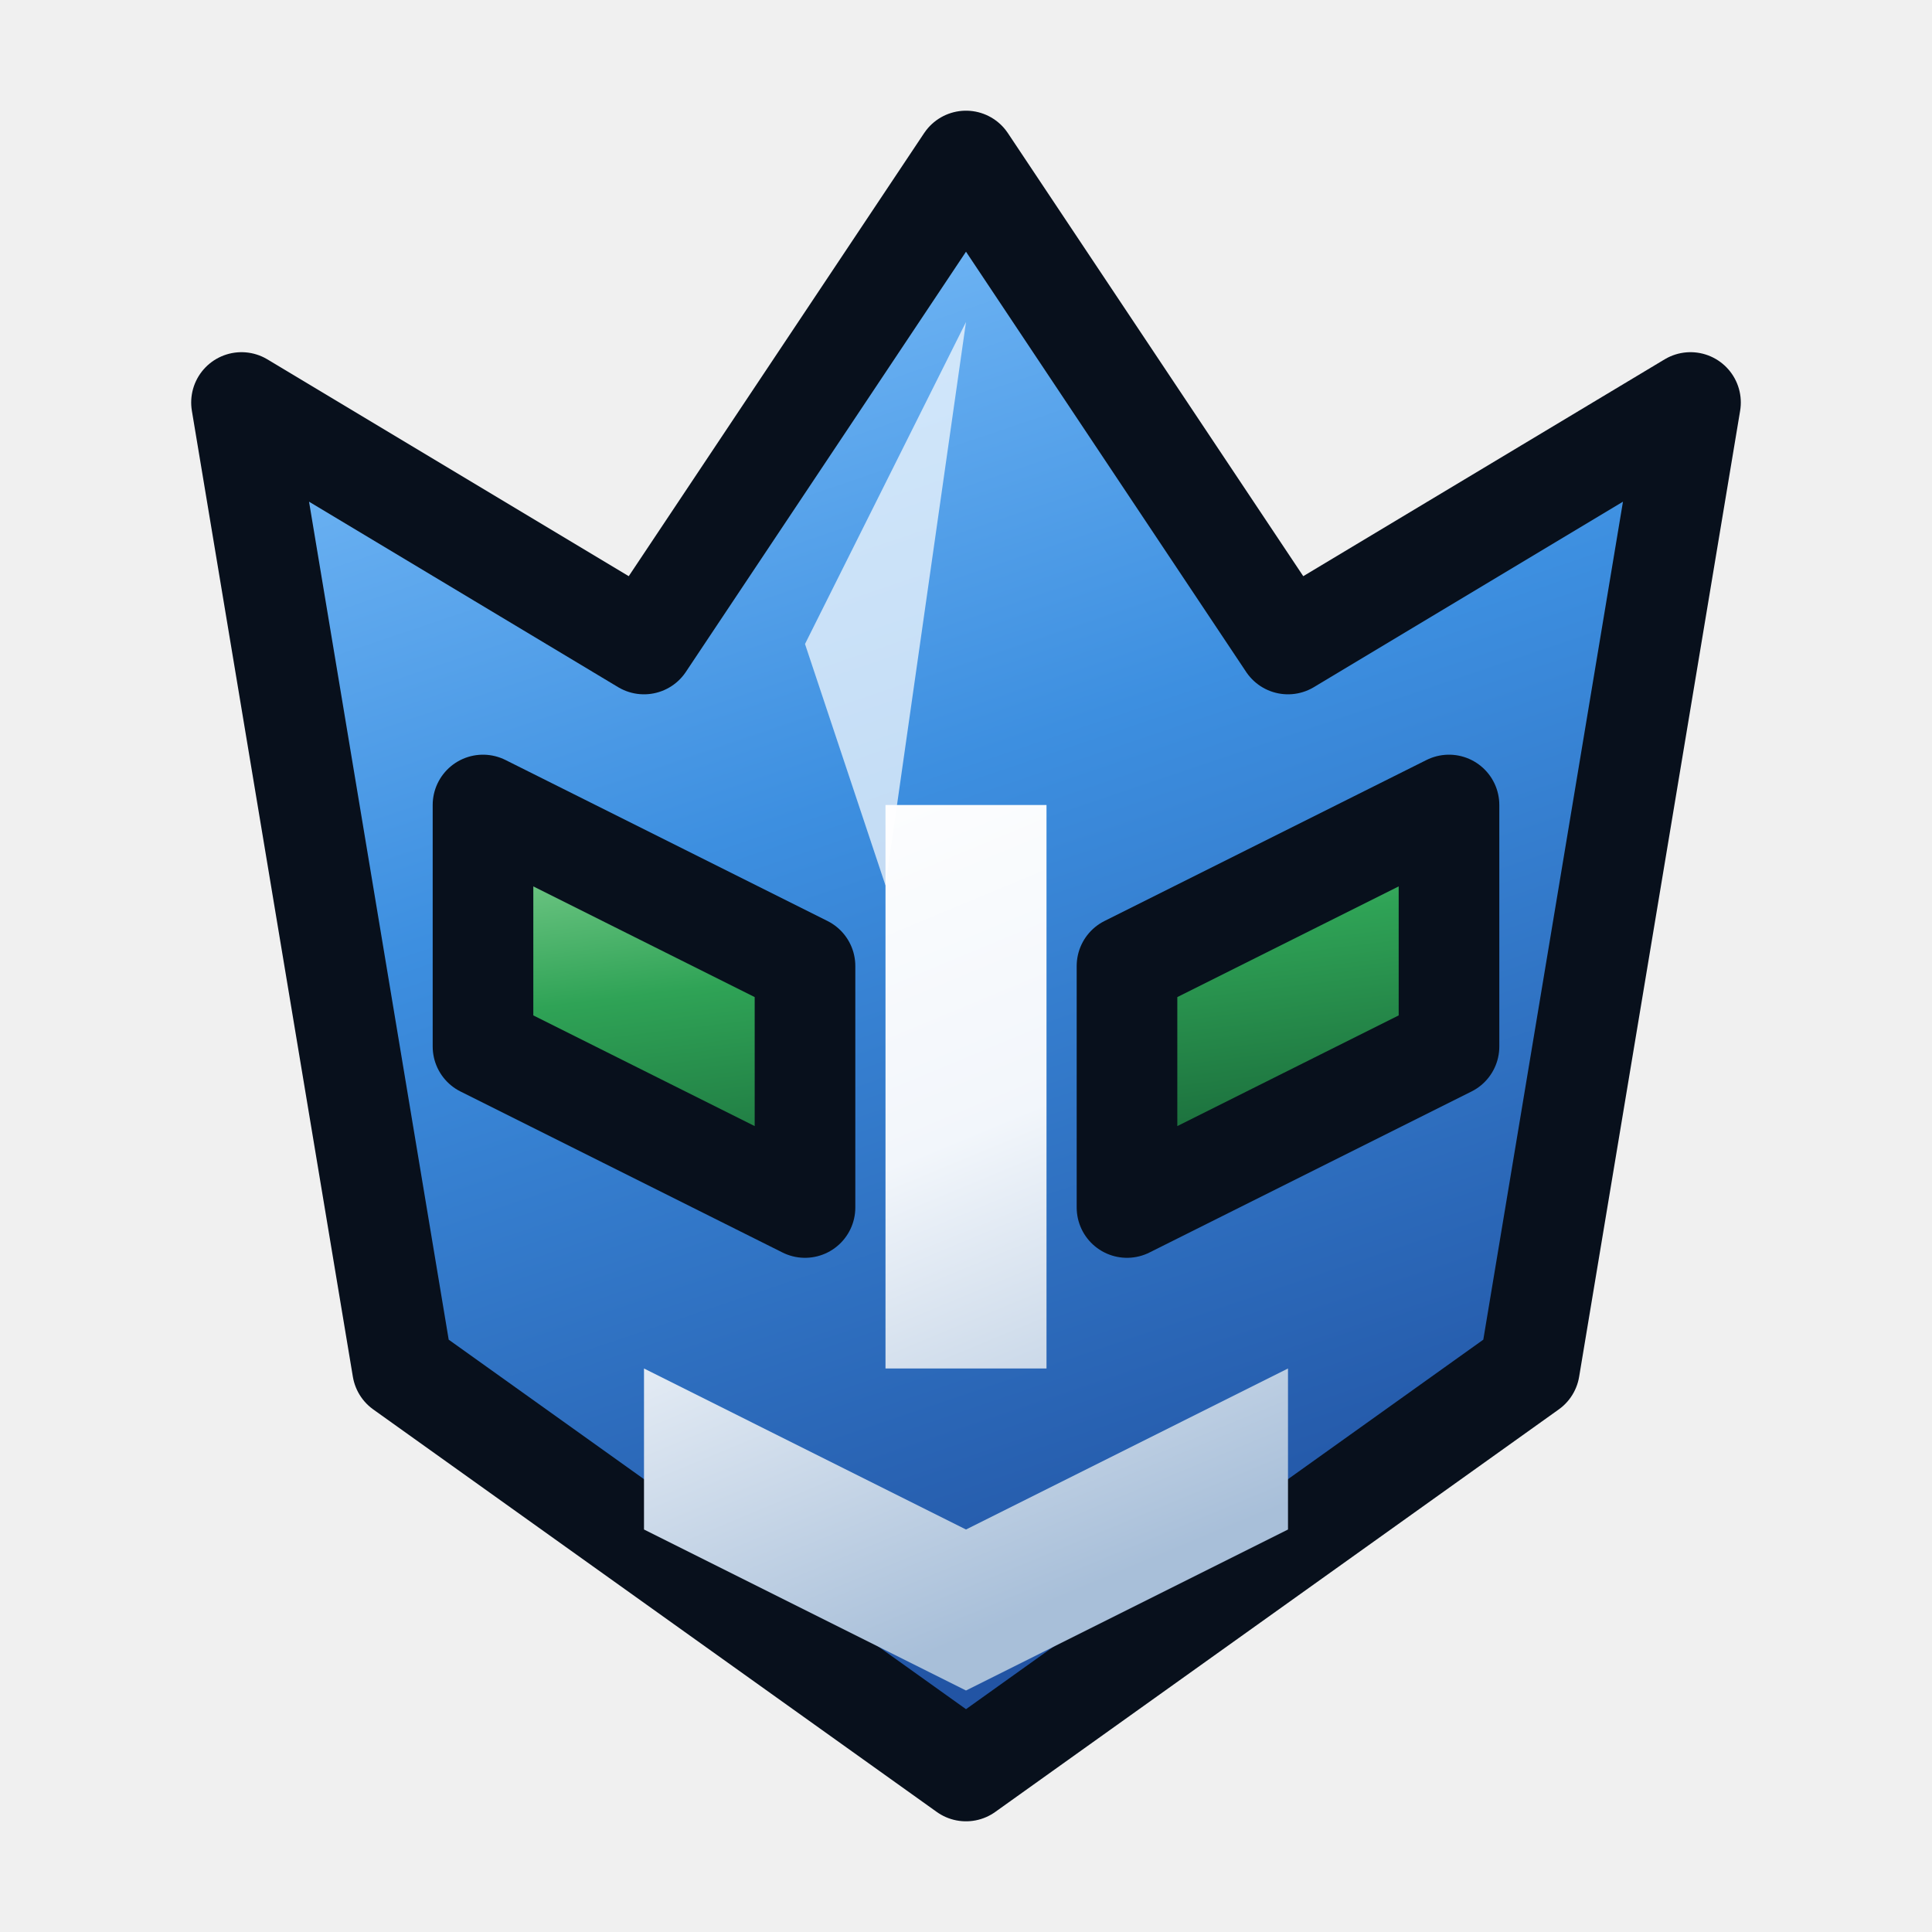
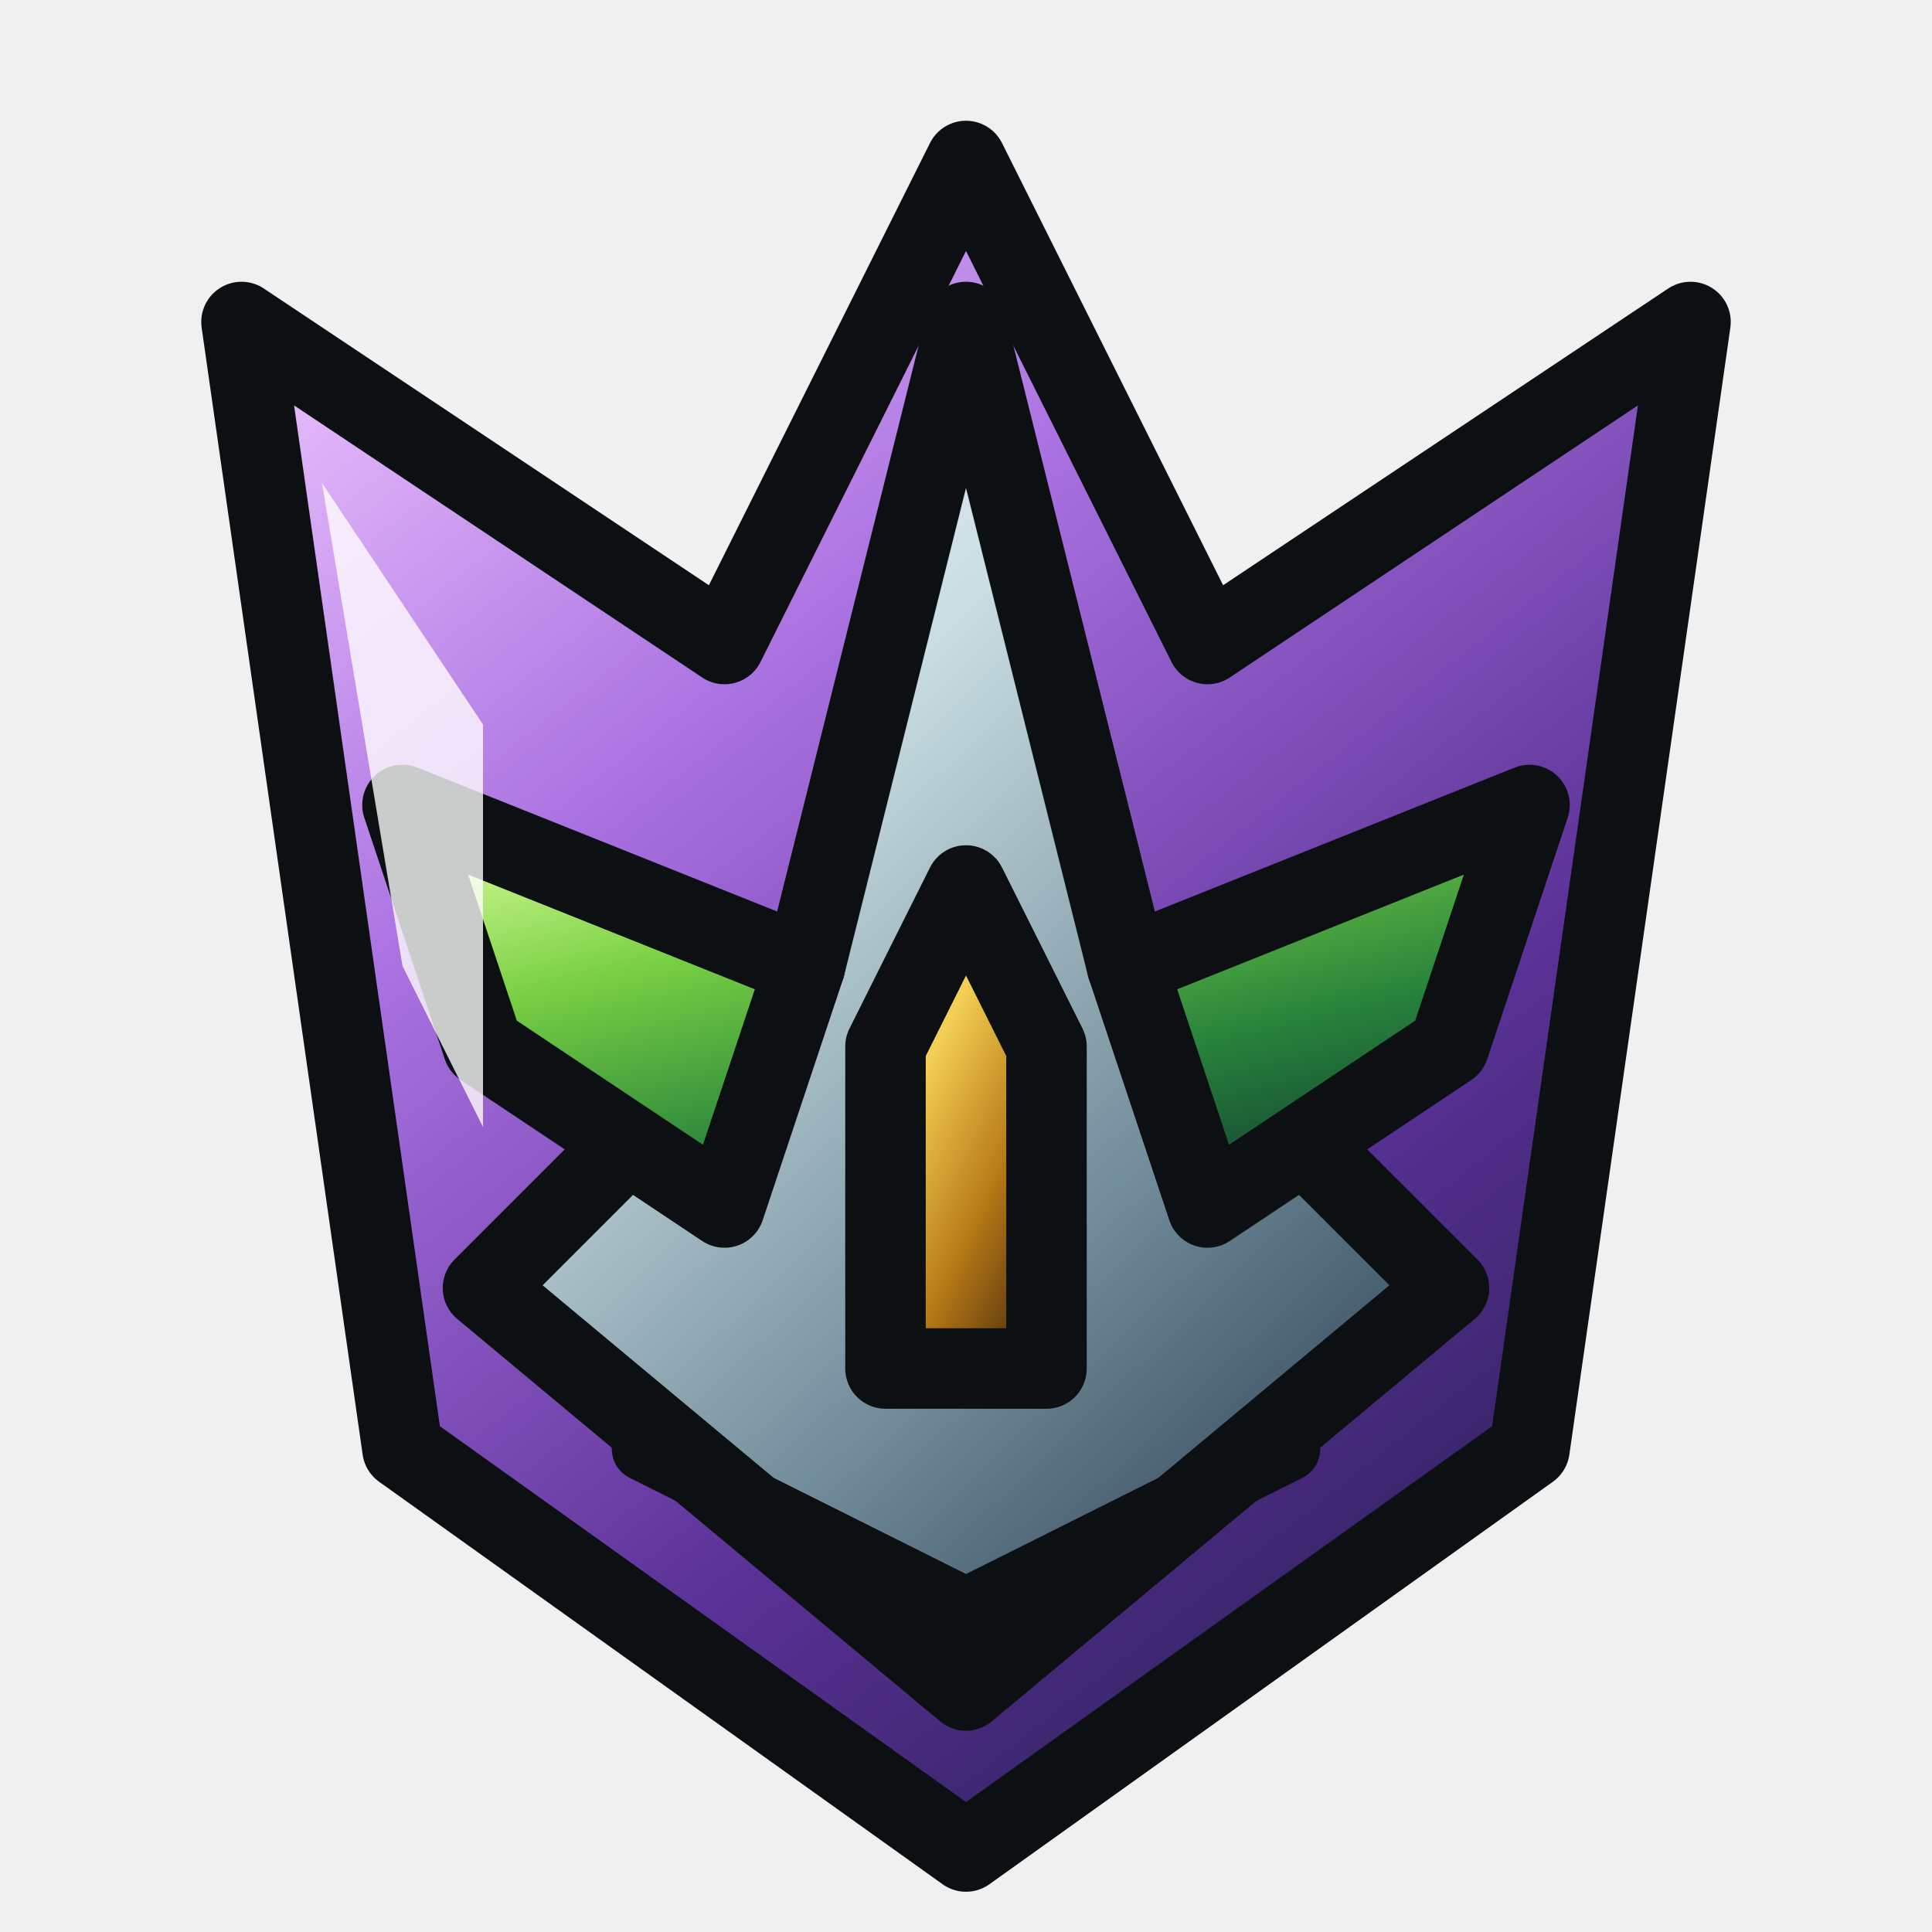
<svg xmlns="http://www.w3.org/2000/svg" viewBox="0 0 24 24">
  <defs>
-     <linearGradient id="unit-g1" x1="0" y1="0" x2="0.3" y2="1">
-       <stop offset="0" stop-color="#8ac9ff" />
-       <stop offset="0.48" stop-color="#3d8fe0" />
-       <stop offset="1" stop-color="#2254a4" />
+     <linearGradient id="unit-purple-l" x1="12%" y1="0%" x2="80%" y2="100%">
+       <stop offset="0" stop-color="#efc8ff" />
+       <stop offset=".32" stop-color="#aa71e1" />
+       <stop offset=".68" stop-color="#5a3196" />
+       <stop offset="1" stop-color="#251d4f" />
    </linearGradient>
-     <linearGradient id="unit-g2" x1="0" y1="0" x2="0.3" y2="1">
-       <stop offset="0" stop-color="#91d99d" />
-       <stop offset="0.48" stop-color="#2fa356" />
-       <stop offset="1" stop-color="#1a6b3b" />
+     <linearGradient id="unit-silver-l" x1="12%" y1="0%" x2="80%" y2="100%">
+       <stop offset="0" stop-color="#f7ffff" />
+       <stop offset=".32" stop-color="#c9dde2" />
+       <stop offset=".68" stop-color="#728d9b" />
+       <stop offset="1" stop-color="#293e51" />
    </linearGradient>
-     <linearGradient id="unit-g3" x1="0" y1="0" x2="0.3" y2="1">
-       <stop offset="0" stop-color="#ffffff" />
-       <stop offset="0.48" stop-color="#f2f6fb" />
-       <stop offset="1" stop-color="#a8bfd9" />
+     <linearGradient id="unit-green-l" x1="12%" y1="0%" x2="80%" y2="100%">
+       <stop offset="0" stop-color="#ddff9d" />
+       <stop offset=".32" stop-color="#78cf43" />
+       <stop offset=".68" stop-color="#27823b" />
+       <stop offset="1" stop-color="#103b30" />
+     </linearGradient>
+     <linearGradient id="unit-gold-l" x1="12%" y1="0%" x2="80%" y2="100%">
+       <stop offset="0" stop-color="#fff6b5" />
+       <stop offset=".32" stop-color="#f4ce54" />
+       <stop offset=".68" stop-color="#b77916" />
+       <stop offset="1" stop-color="#51310d" />
    </linearGradient>
  </defs>
-   <g stroke="#08101c" stroke-width="1.25" stroke-linejoin="round" stroke-linecap="round">
-     <path d="m12 2 4 6 5-3-2 12-7 5-7-5L3 5l5 3Z" fill="url(#unit-g1)" />
-     <path d="m6 10 4 2v3l-4-2Zm12 0-4 2v3l4-2Z" fill="url(#unit-g2)" />
-     <path d="M11 10h2v7h-2Zm-3 7 4 2 4-2v2l-4 2-4-2Z" fill="url(#unit-g3)" stroke="none" />
-     <path d="m12 4-1 7-1-3Z" fill="#ffffff" opacity="0.7" stroke="none" />
+   <g stroke="#0c1012" stroke-width="1" stroke-linejoin="round" stroke-linecap="round">
+     <path d="m3 4 6 4 3-6 3 6 6-4-2 14-7 5-7-5Z" fill="url(#unit-purple-l)" />
+     <path d="m12 4-2 8-4 4 6 5 6-5-4-4Z" fill="url(#unit-silver-l)" />
+     <path d="m5 10 5 2-1 3-3-2Zm14 0-5 2 1 3 3-2Z" fill="url(#unit-green-l)" />
+     <path d="m11 13 1-2 1 2v4h-2Z" fill="url(#unit-gold-l)" />
+     <path d="m8 18 4 2 4-2" fill="none" stroke="#0c1012" stroke-width="0.8" opacity="1" />
+     <path d="m4 6 2 3v5l-1-2Z" fill="#fff" opacity=".78" stroke="none" />
  </g>
</svg>
